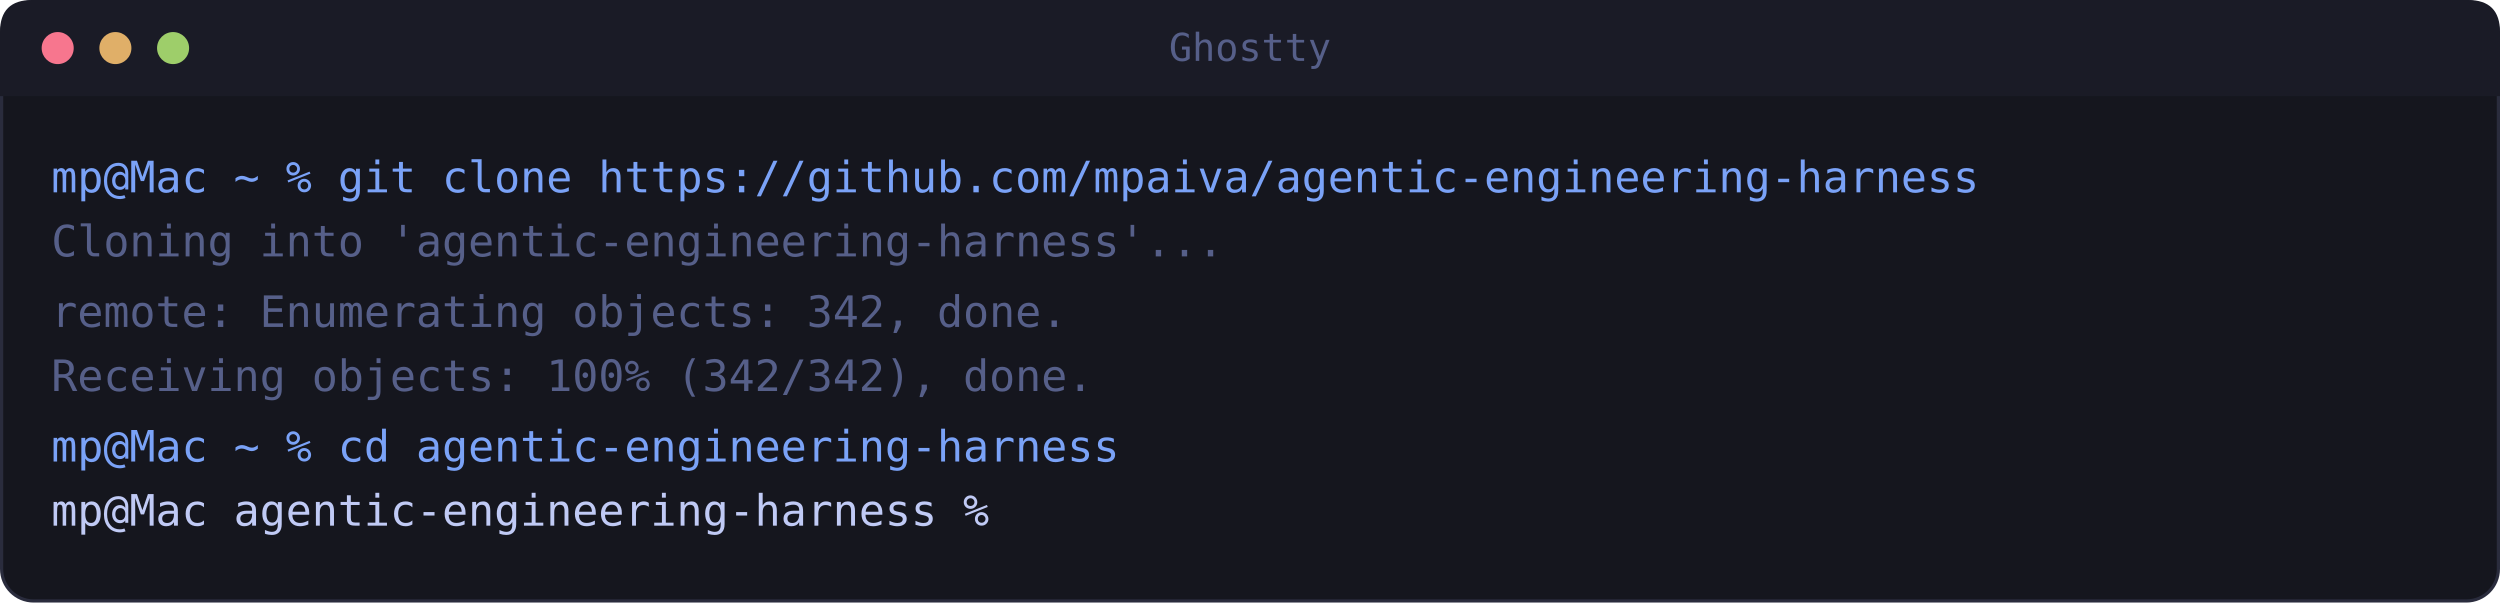
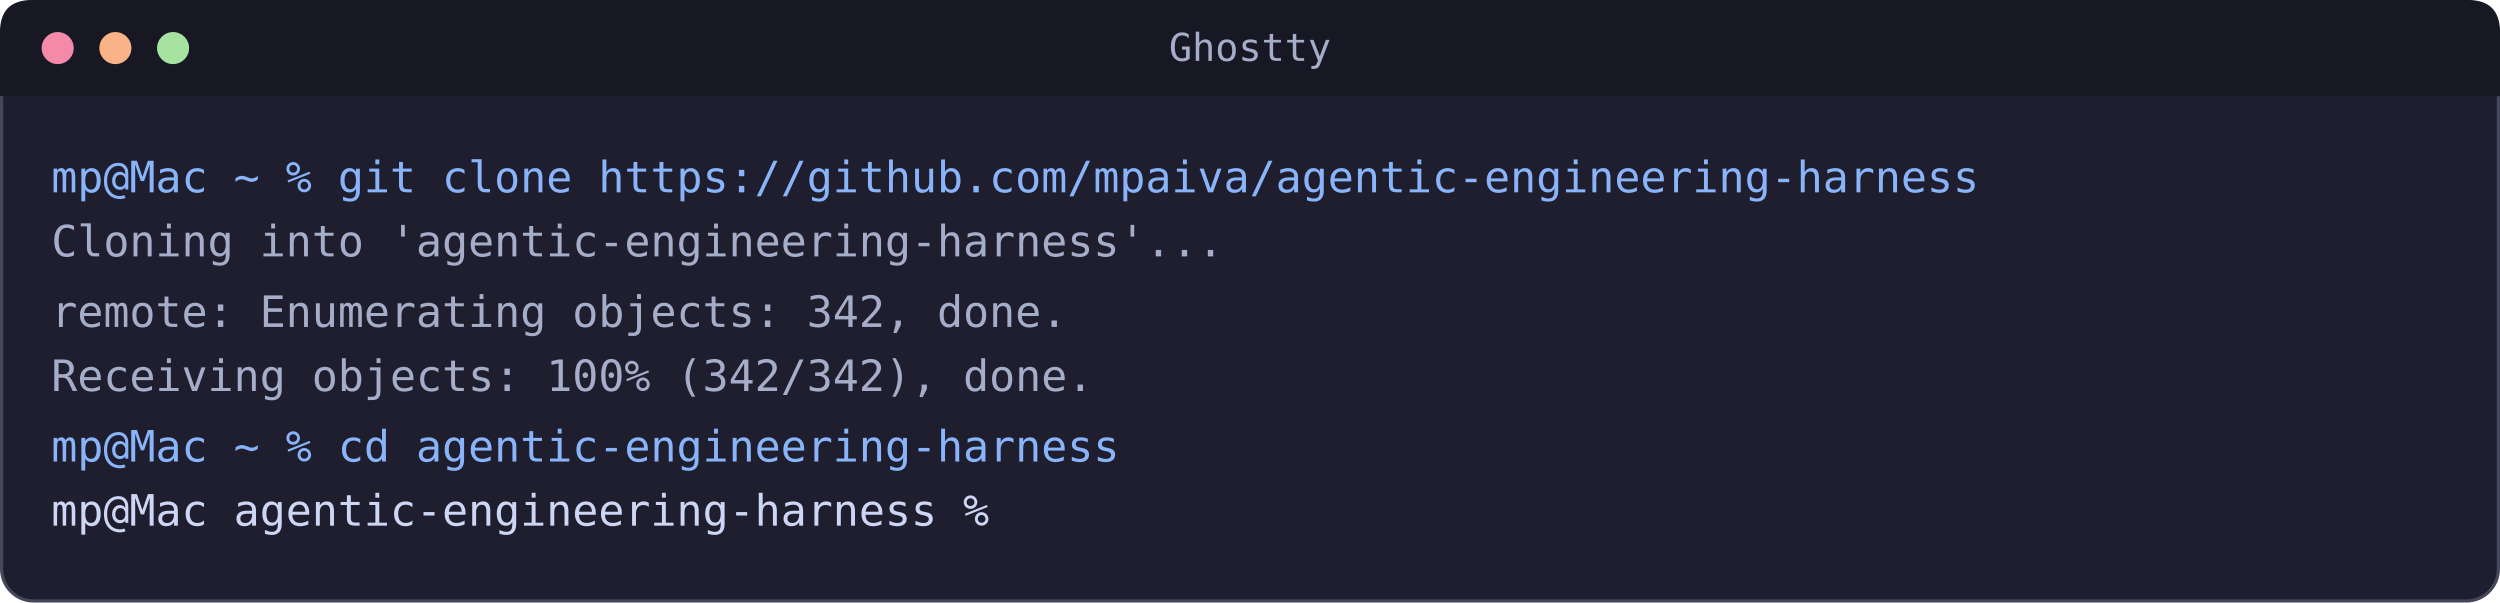
<svg xmlns="http://www.w3.org/2000/svg" width="780" height="188" viewBox="0 0 780 188" font-family="ui-monospace, SFMono-Regular, Menlo, Consolas, monospace">
-   <rect x=".5" y=".5" width="779" height="187" rx="10" fill="#15161e" stroke="#2a2c3d" />
-   <path d="M0 10 Q0 0 10 0 H770 Q780 0 780 10 V30 H0 Z" fill="#1a1b26" />
-   <circle cx="18" cy="15" r="5" fill="#f7768e" />
-   <circle cx="36" cy="15" r="5" fill="#e0af68" />
-   <circle cx="54" cy="15" r="5" fill="#9ece6a" />
-   <text x="390.0" y="19.0" fill="#565f89" font-size="12" text-anchor="middle">Ghostty</text>
-   <text x="16" y="60" fill="#7aa2f7" font-size="13.5" xml:space="preserve">mp@Mac ~ % git clone https://github.com/mpaiva/agentic-engineering-harness</text>
-   <text x="16" y="80" fill="#565f89" font-size="13.5" xml:space="preserve">Cloning into 'agentic-engineering-harness'...</text>
-   <text x="16" y="102" fill="#565f89" font-size="13.5" xml:space="preserve">remote: Enumerating objects: 342, done.</text>
-   <text x="16" y="122" fill="#565f89" font-size="13.5" xml:space="preserve">Receiving objects: 100% (342/342), done.</text>
-   <text x="16" y="144" fill="#7aa2f7" font-size="13.5" xml:space="preserve">mp@Mac ~ % cd agentic-engineering-harness</text>
-   <text x="16" y="164" fill="#c0caf5" font-size="13.5" xml:space="preserve">mp@Mac agentic-engineering-harness %  </text>
+   <rect x=".5" y=".5" width="779" height="187" rx="10" fill="#1e1e2e" stroke="#45475a" />
+   <path d="M0 10 Q0 0 10 0 H770 Q780 0 780 10 V30 H0 Z" fill="#181825" />
+   <circle cx="18" cy="15" r="5" fill="#f38ba8" />
+   <circle cx="36" cy="15" r="5" fill="#fab387" />
+   <circle cx="54" cy="15" r="5" fill="#a6e3a1" />
+   <text x="390.0" y="19.0" fill="#a6adc8" font-size="12" text-anchor="middle">Ghostty</text>
+   <text x="16" y="60" fill="#89b4fa" font-size="13.5" xml:space="preserve">mp@Mac ~ % git clone https://github.com/mpaiva/agentic-engineering-harness</text>
+   <text x="16" y="80" fill="#a6adc8" font-size="13.5" xml:space="preserve">Cloning into 'agentic-engineering-harness'...</text>
+   <text x="16" y="102" fill="#a6adc8" font-size="13.5" xml:space="preserve">remote: Enumerating objects: 342, done.</text>
+   <text x="16" y="122" fill="#a6adc8" font-size="13.5" xml:space="preserve">Receiving objects: 100% (342/342), done.</text>
+   <text x="16" y="144" fill="#89b4fa" font-size="13.5" xml:space="preserve">mp@Mac ~ % cd agentic-engineering-harness</text>
+   <text x="16" y="164" fill="#cdd6f4" font-size="13.5" xml:space="preserve">mp@Mac agentic-engineering-harness %  </text>
</svg>
